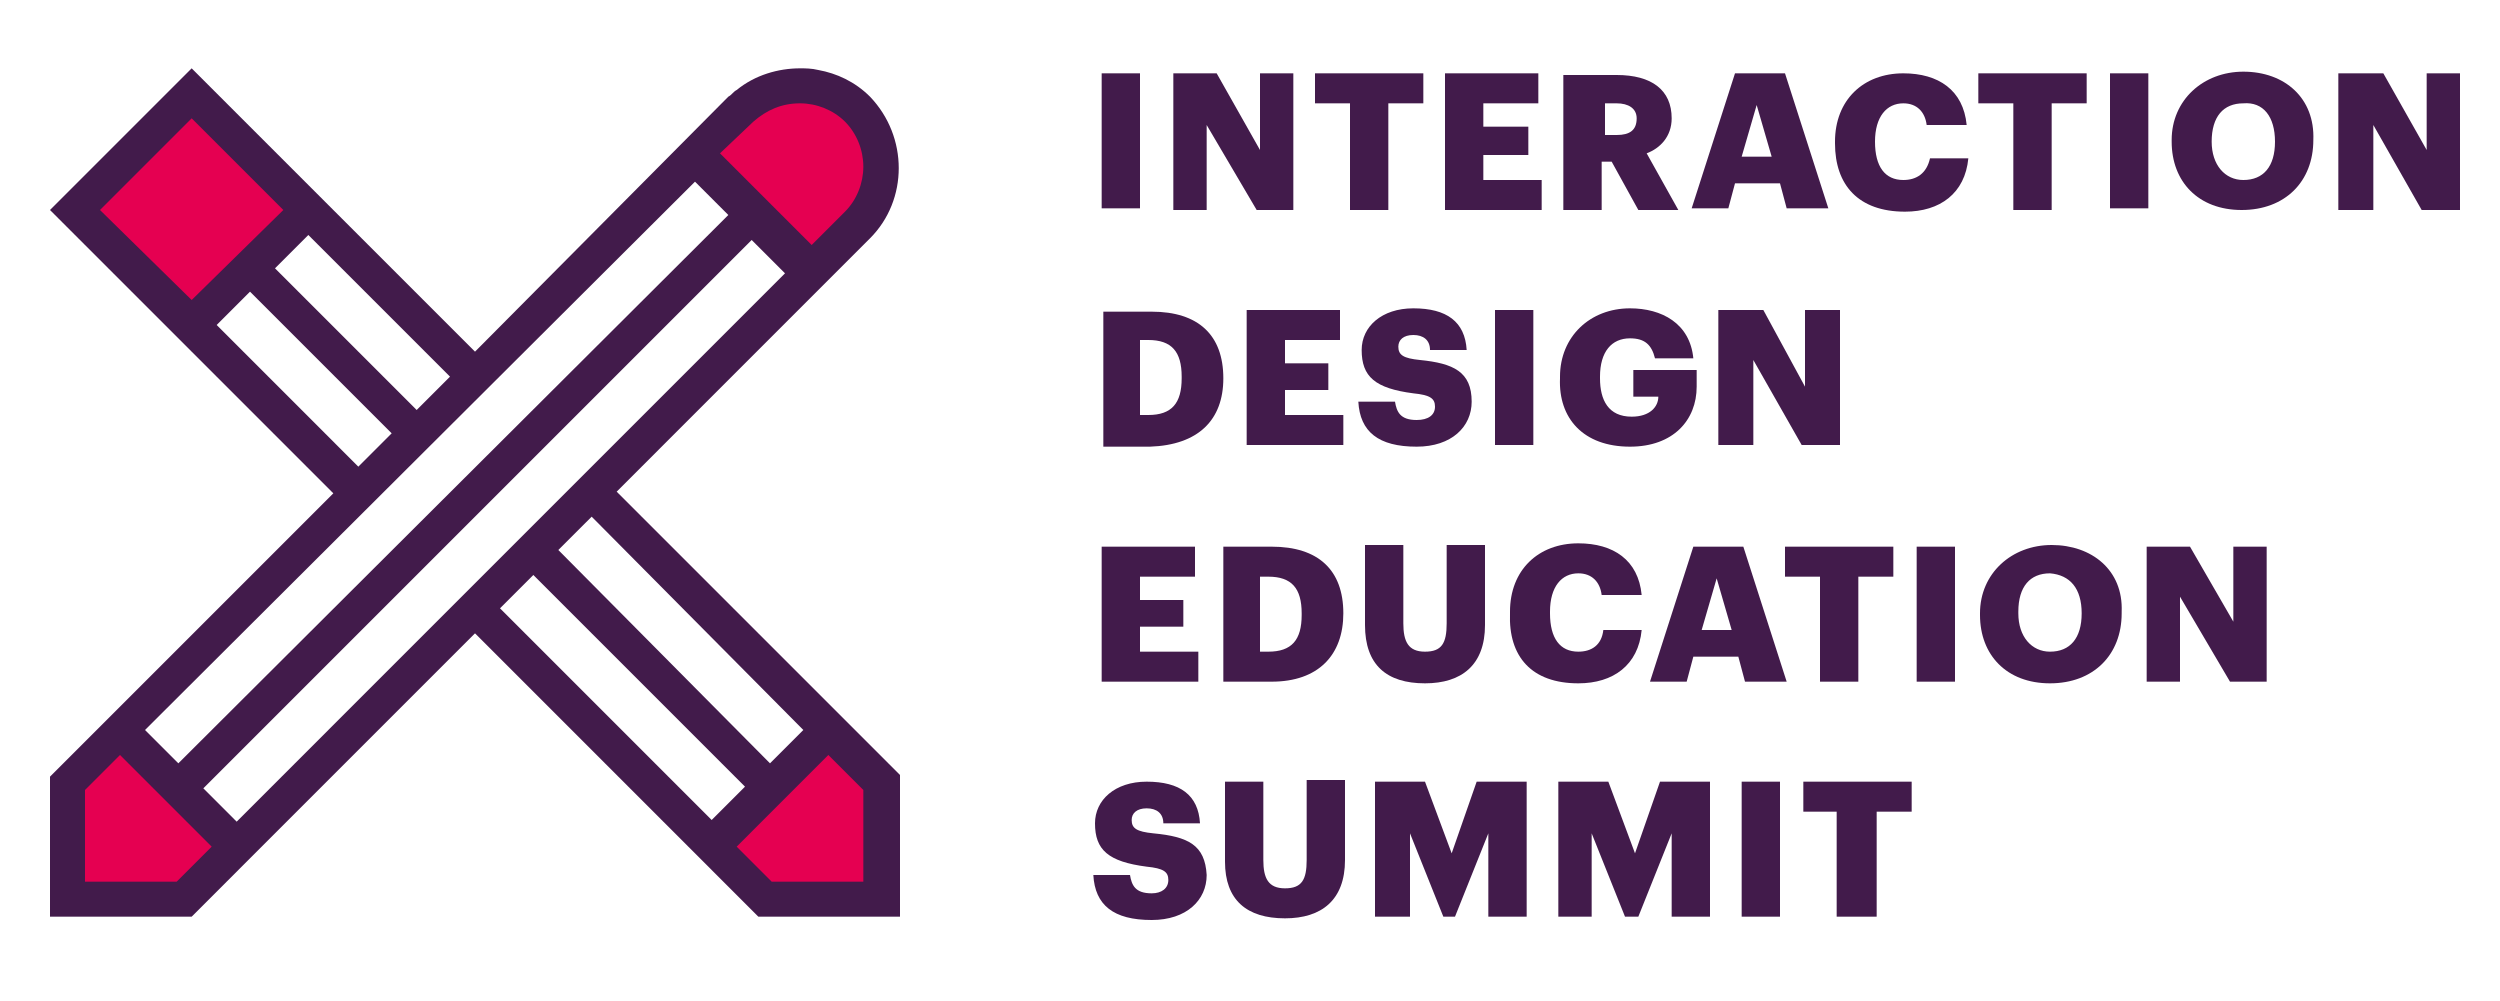
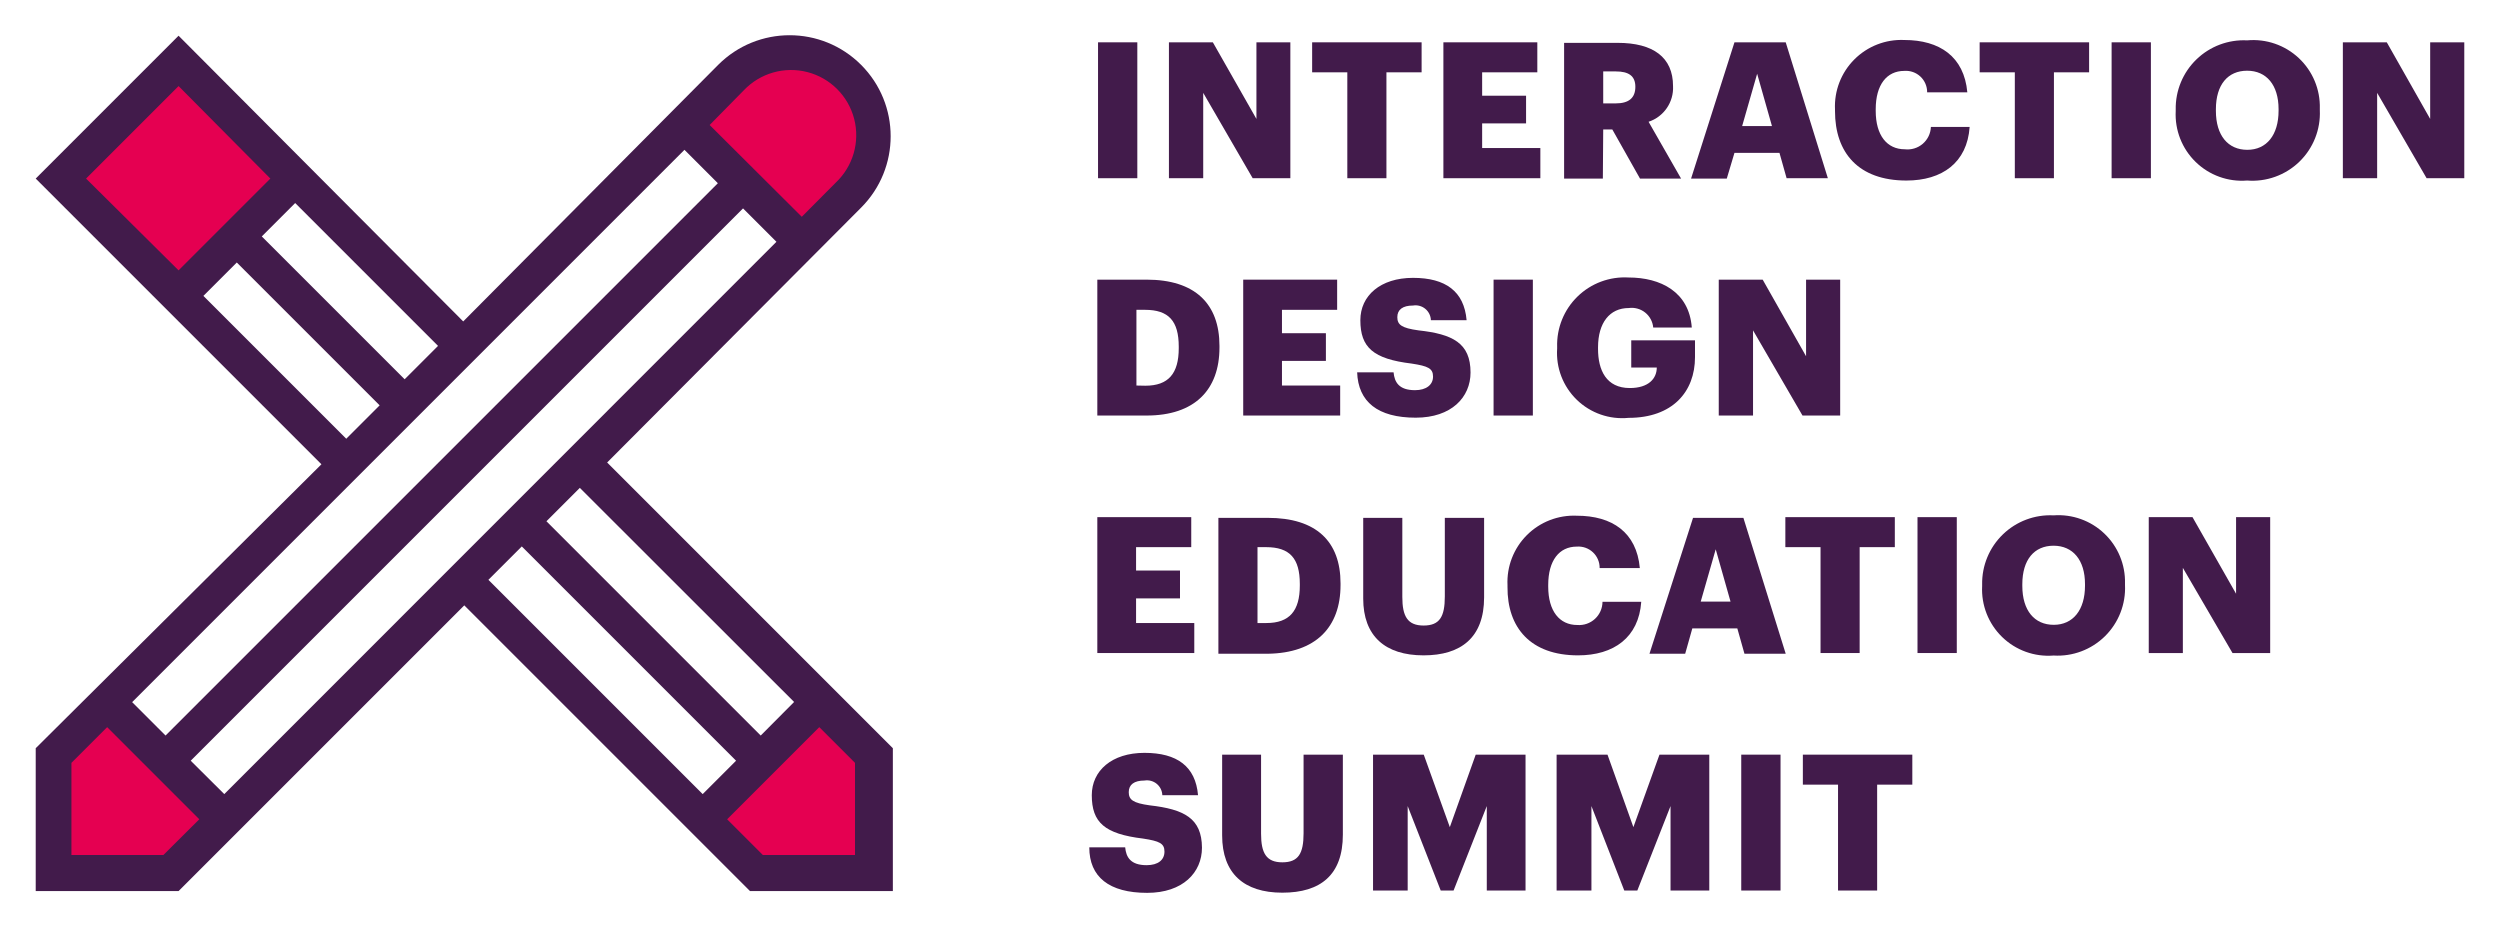
- <svg xmlns="http://www.w3.org/2000/svg" version="1.1" id="Layer_1" x="0px" y="0px" viewBox="0 0 150 60" style="enable-background:new 0 0 150 60;" xml:space="preserve">
-   <style type="text/css">
- 	.st0{fill:#E50051;}
- 	.st1{fill:#421B4B;}
- </style>
-   <g id="XMLID_2_">
-     <polygon id="XMLID_65_" class="st0" points="4.4,53.6 4.4,47.1 7.2,44.3 13.7,50.8 10.9,53.6  " />
-     <polygon id="XMLID_64_" class="st0" points="46.1,53.6 43.2,50.8 49.7,44.3 52.6,47.1 52.6,53.6  " />
-     <path id="XMLID_63_" class="st0" d="M42.2,9.4l2.5-2.5c0.9-0.9,2-1.3,3.2-1.3s2.4,0.5,3.2,1.3c1.8,1.8,1.8,4.7,0,6.5l-2.5,2.5   L42.2,9.4z" />
-     <rect id="XMLID_62_" x="6.9" y="8" transform="matrix(-0.7071 0.7071 -0.7071 -0.7071 28.5027 13.3066)" class="st0" width="9.2" height="9.2" />
-     <g id="XMLID_3_">
-       <rect id="XMLID_61_" x="66.1" y="4.4" class="st1" width="2.3" height="8.1" />
-       <polygon id="XMLID_60_" class="st1" points="72.4,7.5 75.4,12.6 77.6,12.6 77.6,4.4 75.6,4.4 75.6,9 73,4.4 70.4,4.4 70.4,12.6     72.4,12.6   " />
-       <polygon id="XMLID_59_" class="st1" points="83.3,12.6 83.3,6.2 85.4,6.2 85.4,4.4 78.9,4.4 78.9,6.2 81,6.2 81,12.6   " />
-       <polygon id="XMLID_58_" class="st1" points="92.5,10.8 89,10.8 89,9.3 91.7,9.3 91.7,7.6 89,7.6 89,6.2 92.3,6.2 92.3,4.4     86.7,4.4 86.7,12.6 92.5,12.6   " />
-       <path id="XMLID_55_" class="st1" d="M96.2,9.7h0.5l1.6,2.9h2.4l-1.9-3.4c0.8-0.3,1.5-1,1.5-2.1v0c0-1.7-1.2-2.6-3.3-2.6h-3.2v8.1    h2.3V9.7z M96.2,6.2H97c0.7,0,1.2,0.3,1.2,0.9v0c0,0.7-0.4,1-1.2,1h-0.7V6.2z" />
-       <path id="XMLID_52_" class="st1" d="M104.1,11h2.7l0.4,1.5h2.5l-2.6-8.1h-3l-2.6,8.1h2.2L104.1,11z M105.4,6.3l0.9,3.1h-1.8    L105.4,6.3z" />
-       <path id="XMLID_51_" class="st1" d="M114.2,10.8c-1.1,0-1.7-0.8-1.7-2.3V8.5c0-1.5,0.7-2.3,1.7-2.3c0.8,0,1.3,0.5,1.4,1.3h2.4    c-0.2-2.1-1.7-3.1-3.8-3.1c-2.4,0-4.1,1.6-4.1,4.1v0.1c0,2.5,1.4,4.1,4.2,4.1c2.1,0,3.6-1.1,3.8-3.2h-2.3    C115.6,10.4,115,10.8,114.2,10.8z" />
-       <polygon id="XMLID_50_" class="st1" points="120.8,12.6 123.1,12.6 123.1,6.2 125.2,6.2 125.2,4.4 118.7,4.4 118.7,6.2 120.8,6.2       " />
-       <rect id="XMLID_49_" x="126.6" y="4.4" class="st1" width="2.3" height="8.1" />
-       <path id="XMLID_46_" class="st1" d="M134.6,4.3c-2.4,0-4.3,1.7-4.3,4.1v0.1c0,2.4,1.6,4.1,4.2,4.1c2.6,0,4.3-1.7,4.3-4.2V8.4    C138.9,5.9,137.1,4.3,134.6,4.3z M136.5,8.5c0,1.5-0.7,2.3-1.9,2.3c-1.1,0-1.9-0.9-1.9-2.3V8.5c0-1.5,0.7-2.3,1.9-2.3    C135.8,6.1,136.5,7,136.5,8.5L136.5,8.5z" />
-       <polygon id="XMLID_45_" class="st1" points="145.6,4.4 145.6,9 143,4.4 140.3,4.4 140.3,12.6 142.4,12.6 142.4,7.5 145.3,12.6     147.6,12.6 147.6,4.4   " />
-       <path id="XMLID_42_" class="st1" d="M73.4,22.7L73.4,22.7c0-2.6-1.5-4-4.3-4h-2.9v8.1H69C71.9,26.7,73.4,25.2,73.4,22.7z     M68.4,24.9v-4.5h0.5c1.4,0,2,0.7,2,2.2v0.1c0,1.5-0.6,2.2-2,2.2H68.4z" />
-       <polygon id="XMLID_41_" class="st1" points="80.4,20.4 80.4,18.6 74.8,18.6 74.8,26.7 80.6,26.7 80.6,24.9 77.1,24.9 77.1,23.4     79.7,23.4 79.7,21.8 77.1,21.8 77.1,20.4   " />
-       <path id="XMLID_40_" class="st1" d="M85,25.2c-1,0-1.2-0.5-1.3-1.1h-2.2c0.1,1.8,1.2,2.7,3.5,2.7c2.1,0,3.3-1.2,3.3-2.7    c0-1.8-1.1-2.3-3.1-2.5c-1-0.1-1.3-0.3-1.3-0.8c0-0.4,0.3-0.7,0.9-0.7c0.6,0,1,0.3,1,0.9h2.2c-0.1-1.7-1.2-2.5-3.2-2.5    c-1.9,0-3.1,1.1-3.1,2.5c0,1.6,0.8,2.3,3.1,2.6c1,0.1,1.3,0.3,1.3,0.8C86.1,24.9,85.7,25.2,85,25.2z" />
-       <rect id="XMLID_39_" x="89.7" y="18.6" class="st1" width="2.3" height="8.1" />
-       <path id="XMLID_38_" class="st1" d="M97.8,26.8c2.6,0,4-1.6,4-3.6v-1h-3.8v1.6h1.5c0,0.6-0.5,1.2-1.6,1.2c-1.4,0-1.9-1-1.9-2.3    v-0.1c0-1.5,0.7-2.3,1.8-2.3c0.9,0,1.3,0.4,1.5,1.2h2.3c-0.2-2.1-1.9-3-3.8-3c-2.4,0-4.2,1.7-4.2,4.1v0.1    C93.5,25.1,95,26.8,97.8,26.8z" />
-       <polygon id="XMLID_37_" class="st1" points="108.3,23.2 105.8,18.6 103.1,18.6 103.1,26.7 105.2,26.7 105.2,21.6 108.1,26.7     110.4,26.7 110.4,18.6 108.3,18.6   " />
-       <polygon id="XMLID_36_" class="st1" points="71.9,39.1 68.4,39.1 68.4,37.6 71,37.6 71,36 68.4,36 68.4,34.6 71.7,34.6 71.7,32.8     66.1,32.8 66.1,40.9 71.9,40.9   " />
-       <path id="XMLID_33_" class="st1" d="M80.6,36.8L80.6,36.8c0-2.6-1.5-4-4.3-4h-2.9v8.1h2.9C79.1,40.9,80.6,39.3,80.6,36.8z     M75.6,39.1v-4.5h0.5c1.4,0,2,0.7,2,2.2v0.1c0,1.5-0.6,2.2-2,2.2H75.6z" />
-       <path id="XMLID_32_" class="st1" d="M85.5,41c2.2,0,3.6-1.1,3.6-3.5v-4.8h-2.3v4.7c0,1.2-0.3,1.7-1.3,1.7c-1,0-1.3-0.6-1.3-1.7    v-4.7h-2.3v4.8C81.9,39.9,83.2,41,85.5,41z" />
-       <path id="XMLID_31_" class="st1" d="M94.7,41c2.1,0,3.6-1.1,3.8-3.2h-2.3c-0.1,0.9-0.7,1.3-1.5,1.3c-1.1,0-1.7-0.8-1.7-2.3v-0.1    c0-1.5,0.7-2.3,1.7-2.3c0.8,0,1.3,0.5,1.4,1.3h2.4c-0.2-2.1-1.7-3.1-3.8-3.1c-2.4,0-4.1,1.6-4.1,4.1v0.1    C90.5,39.4,91.9,41,94.7,41z" />
-       <path id="XMLID_28_" class="st1" d="M101.6,32.8L99,40.9h2.2l0.4-1.5h2.7l0.4,1.5h2.5l-2.6-8.1H101.6z M102.1,37.8l0.9-3.1    l0.9,3.1H102.1z" />
-       <polygon id="XMLID_27_" class="st1" points="111.5,40.9 111.5,34.6 113.6,34.6 113.6,32.8 107.1,32.8 107.1,34.6 109.2,34.6     109.2,40.9   " />
-       <rect id="XMLID_26_" x="115" y="32.8" class="st1" width="2.3" height="8.1" />
-       <path id="XMLID_23_" class="st1" d="M123.1,32.7c-2.4,0-4.3,1.7-4.3,4.1v0.1c0,2.4,1.6,4.1,4.2,4.1c2.6,0,4.3-1.7,4.3-4.2v-0.1    C127.4,34.2,125.5,32.7,123.1,32.7z M124.9,36.8c0,1.5-0.7,2.3-1.9,2.3c-1.1,0-1.9-0.9-1.9-2.3v-0.1c0-1.5,0.7-2.3,1.9-2.3    C124.2,34.5,124.9,35.3,124.9,36.8L124.9,36.8z" />
-       <polygon id="XMLID_22_" class="st1" points="134,37.3 131.4,32.8 128.8,32.8 128.8,40.9 130.8,40.9 130.8,35.8 133.8,40.9     136,40.9 136,32.8 134,32.8   " />
-       <path id="XMLID_21_" class="st1" d="M69.2,50c-1-0.1-1.3-0.3-1.3-0.8c0-0.4,0.3-0.7,0.9-0.7c0.6,0,1,0.3,1,0.9h2.2    c-0.1-1.7-1.2-2.5-3.2-2.5c-1.9,0-3.1,1.1-3.1,2.5c0,1.6,0.8,2.3,3.1,2.6c1,0.1,1.3,0.3,1.3,0.8c0,0.5-0.4,0.8-1,0.8    c-1,0-1.2-0.5-1.3-1.1h-2.2c0.1,1.8,1.2,2.7,3.5,2.7c2.1,0,3.3-1.2,3.3-2.7C72.3,50.7,71.3,50.2,69.2,50z" />
-       <path id="XMLID_20_" class="st1" d="M78.4,51.6c0,1.2-0.3,1.7-1.3,1.7c-1,0-1.3-0.6-1.3-1.7v-4.7h-2.3v4.8c0,2.3,1.3,3.4,3.6,3.4    c2.2,0,3.6-1.1,3.6-3.5v-4.8h-2.3V51.6z" />
-       <polygon id="XMLID_19_" class="st1" points="87.1,51.2 85.5,46.9 82.5,46.9 82.5,55 84.6,55 84.6,50 86.6,55 87.3,55 89.3,50     89.3,55 91.6,55 91.6,46.9 88.6,46.9   " />
-       <polygon id="XMLID_18_" class="st1" points="98.1,51.2 96.5,46.9 93.5,46.9 93.5,55 95.5,55 95.5,50 97.5,55 98.3,55 100.3,50     100.3,55 102.6,55 102.6,46.9 99.6,46.9   " />
-       <rect id="XMLID_17_" x="104.5" y="46.9" class="st1" width="2.3" height="8.1" />
-       <polygon id="XMLID_16_" class="st1" points="108.2,48.7 110.2,48.7 110.2,55 112.6,55 112.6,48.7 114.7,48.7 114.7,46.9     108.2,46.9   " />
-       <path id="XMLID_4_" class="st1" d="M52.2,14.3c2.3-2.3,2.3-6.1,0-8.5c-0.9-0.9-2-1.4-3.1-1.6c-0.4-0.1-0.8-0.1-1.1-0.1    c-1.3,0-2.7,0.4-3.8,1.3c-0.2,0.1-0.3,0.3-0.5,0.4L28.5,21.1l-17-17L3,12.6l17,17l-17,17V55h8.5l17-17l17,17H54v-8.5l-17-17    L52.2,14.3z M45.2,7.3C46,6.6,46.9,6.2,48,6.2c1,0,2,0.4,2.7,1.1c0.7,0.7,1.1,1.7,1.1,2.7c0,1-0.4,2-1.1,2.7l-2,2l-5.5-5.5    L45.2,7.3z M27,22.6l-2,2l-8.5-8.5l2-2L27,22.6z M6,12.6l5.5-5.5l5.5,5.5L11.5,18L6,12.6z M13,19.5l2-2l8.5,8.5l-2,2L13,19.5z     M41.7,10.9l2,2L10.7,45.8l-2-2L41.7,10.9z M10.6,52.9H5.1v-5.5l2.1-2.1l5.5,5.5L10.6,52.9z M14.2,49.3l-2-2l32.9-32.9l2,2    L14.2,49.3z M30,36.5l2-2l12.7,12.7l-2,2L30,36.5z M51.8,47.4v5.5h-5.5l-2.1-2.1l5.5-5.5L51.8,47.4z M48.2,43.8l-2,2L33.5,33l2-2    L48.2,43.8z" />
-     </g>
+ <svg xmlns="http://www.w3.org/2000/svg" id="Calque_1" data-name="Calque 1" viewBox="0 0 140 52">
+   <defs>
+     <style>.cls-1{fill:#e50051;}.cls-2{fill:#421b4b;}</style>
+   </defs>
+   <g id="edu-summit">
+     <polygon class="cls-1" points="3.33 48.55 3.33 42.45 5.99 39.79 12.09 45.89 9.43 48.55 3.33 48.55" />
+     <polygon class="cls-1" points="42.45 48.55 39.79 45.89 45.89 39.79 48.55 42.45 48.55 48.55 42.45 48.55" />
+     <path class="cls-1" d="M38.8,7l2.38-2.38a4.31,4.31,0,0,1,6.1,6.1L44.9,13.08Z" />
+     <rect class="cls-1" x="5.67" y="5.67" width="8.62" height="8.62" transform="translate(-4.13 9.98) rotate(-45)" />
+     <rect class="cls-2" x="61.49" y="2.37" width="2.2" height="7.61" />
+     <polygon class="cls-2" points="67.38 5.2 70.15 9.98 72.26 9.98 72.26 2.37 70.36 2.37 70.36 6.66 67.92 2.37 65.46 2.37 65.46 9.98 67.38 9.98 67.38 5.2" />
+     <polygon class="cls-2" points="77.64 9.98 77.64 4.05 79.61 4.05 79.61 2.37 73.48 2.37 73.48 4.05 75.45 4.05 75.45 9.98 77.64 9.98" />
+     <polygon class="cls-2" points="86.26 8.29 83 8.29 83 6.91 85.46 6.91 85.46 5.36 83 5.36 83 4.05 86.09 4.05 86.09 2.37 80.83 2.37 80.83 9.98 86.26 9.98 86.26 8.29" />
+     <path class="cls-2" d="M89.78,7.25h.51L91.84,10h2.3L92.32,6.82a2,2,0,0,0,1.37-2v0c0-1.61-1.11-2.42-3.1-2.42h-3V10h2.17Zm0-3.25h.71c.7,0,1.09.24,1.09.86v0c0,.62-.36.93-1.1.93h-.7Z" />
+     <path class="cls-2" d="M97.13,8.56h2.52l.4,1.42h2.31L100,2.37H97.13L94.7,10h2ZM98.4,4.13l.83,2.93H97.56Z" />
+     <path class="cls-2" d="M106.67,8.36c-1,0-1.63-.78-1.63-2.15V6.12c0-1.38.62-2.15,1.6-2.15a1.19,1.19,0,0,1,1.28,1.2h2.25c-.18-2-1.55-2.93-3.53-2.93a3.72,3.72,0,0,0-3.88,3.89v.09c0,2.33,1.31,3.89,4,3.89,2,0,3.4-1,3.54-3h-2.17A1.31,1.31,0,0,1,106.67,8.36Z" />
+     <polygon class="cls-2" points="112.83 9.98 115.02 9.98 115.02 4.05 116.99 4.05 116.99 2.37 110.86 2.37 110.86 4.05 112.83 4.05 112.83 9.98" />
+     <rect class="cls-2" x="118.25" y="2.37" width="2.2" height="7.61" />
+     <path class="cls-2" d="M125.84,2.26a3.81,3.81,0,0,0-4,3.87v.09a3.71,3.71,0,0,0,4,3.89,3.78,3.78,0,0,0,4.07-3.94V6.08A3.73,3.73,0,0,0,125.84,2.26Zm1.76,3.94c0,1.36-.67,2.19-1.75,2.19s-1.76-.8-1.76-2.18V6.12c0-1.38.67-2.16,1.75-2.16s1.76.8,1.76,2.15Z" />
+     <polygon class="cls-2" points="136.09 2.37 136.09 6.66 133.66 2.37 131.2 2.37 131.2 9.98 133.12 9.98 133.12 5.2 135.89 9.98 138 9.98 138 2.37 136.09 2.37" />
+     <path class="cls-2" d="M68.29,19.46v-.09c0-2.36-1.37-3.71-4.08-3.71H61.45v7.61h2.76C66.89,23.27,68.29,21.84,68.29,19.46Zm-4.65,2.13V17.35h.48c1.32,0,1.89.62,1.89,2.06v.09c0,1.42-.58,2.1-1.87,2.1Z" />
+     <polygon class="cls-2" points="74.88 17.35 74.88 15.66 69.62 15.66 69.62 23.27 75.05 23.27 75.05 21.59 71.79 21.59 71.79 20.21 74.25 20.21 74.25 18.66 71.79 18.66 71.79 17.35 74.88 17.35" />
+     <path class="cls-2" d="M79.24,21.85c-.9,0-1.15-.45-1.2-1H76c.06,1.65,1.15,2.54,3.28,2.54,2,0,3.07-1.14,3.07-2.53,0-1.65-1-2.15-2.92-2.36-.95-.13-1.18-.32-1.18-.74s.3-.65.88-.65a.86.86,0,0,1,1,.82h2c-.14-1.61-1.17-2.37-3-2.37s-2.95,1-2.95,2.37c0,1.53.72,2.17,2.87,2.43.92.14,1.2.27,1.2.73S79.87,21.85,79.24,21.85Z" />
+     <rect class="cls-2" x="83.64" y="15.66" width="2.2" height="7.61" />
+     <path class="cls-2" d="M91.2,23.4c2.46,0,3.72-1.46,3.72-3.4v-.94H91.35v1.52h1.43c0,.61-.45,1.15-1.51,1.15-1.32,0-1.78-1-1.78-2.19v-.09c0-1.37.65-2.2,1.72-2.2a1.21,1.21,0,0,1,1.37,1.09h2.16c-.15-2-1.75-2.8-3.54-2.8a3.78,3.78,0,0,0-4,3.89v.09A3.65,3.65,0,0,0,91.2,23.4Z" />
+     <polygon class="cls-2" points="101.14 19.95 98.71 15.66 96.25 15.66 96.25 23.27 98.17 23.27 98.17 18.5 100.94 23.27 103.05 23.27 103.05 15.66 101.14 15.66 101.14 19.95" />
+     <polygon class="cls-2" points="66.88 34.89 63.62 34.89 63.62 33.51 66.08 33.51 66.08 31.95 63.62 31.95 63.62 30.64 66.71 30.64 66.71 28.96 61.45 28.96 61.45 36.57 66.88 36.57 66.88 34.89" />
+     <path class="cls-2" d="M75.07,32.76v-.09C75.07,30.31,73.7,29,71,29H68.23v7.61H71C73.67,36.57,75.07,35.14,75.07,32.76Zm-4.65,2.13V30.64h.48c1.32,0,1.89.62,1.89,2.06v.09c0,1.42-.58,2.1-1.87,2.1Z" />
+     <path class="cls-2" d="M79.72,36.7c2.1,0,3.39-1,3.39-3.25V29h-2.2v4.4c0,1.14-.29,1.63-1.19,1.63s-1.19-.52-1.19-1.6V29H76.34v4.52C76.34,35.62,77.57,36.7,79.72,36.7Z" />
+     <path class="cls-2" d="M88.37,36.7c2,0,3.4-1,3.54-3H89.74A1.31,1.31,0,0,1,88.33,35c-1,0-1.63-.78-1.63-2.15v-.09c0-1.38.62-2.15,1.6-2.15a1.19,1.19,0,0,1,1.28,1.2h2.25c-.18-2-1.55-2.93-3.53-2.93a3.72,3.72,0,0,0-3.88,3.89v.09C84.4,35.15,85.71,36.7,88.37,36.7Z" />
+     <path class="cls-2" d="M94.81,29l-2.44,7.61h2l.4-1.42h2.52l.4,1.42h2.31L97.63,29Zm.43,4.69.84-2.93.83,2.93Z" />
+     <polygon class="cls-2" points="104.14 36.57 104.14 30.64 106.11 30.64 106.11 28.96 99.98 28.96 99.98 30.64 101.95 30.64 101.95 36.57 104.14 36.57" />
+     <rect class="cls-2" x="107.38" y="28.96" width="2.2" height="7.61" />
+     <path class="cls-2" d="M115,28.86a3.81,3.81,0,0,0-4,3.87v.09a3.71,3.71,0,0,0,4,3.89A3.78,3.78,0,0,0,119,32.76v-.09A3.73,3.73,0,0,0,115,28.86Zm1.76,3.94c0,1.36-.67,2.19-1.75,2.19s-1.76-.8-1.76-2.18v-.09c0-1.38.67-2.16,1.75-2.16s1.76.8,1.76,2.15Z" />
+     <polygon class="cls-2" points="125.22 33.25 122.78 28.96 120.33 28.96 120.33 36.57 122.24 36.57 122.24 31.8 125.02 36.57 127.13 36.57 127.13 28.96 125.22 28.96 125.22 33.25" />
+     <path class="cls-2" d="M64.39,45.1c-.95-.13-1.18-.32-1.18-.74s.3-.65.88-.65a.86.86,0,0,1,1,.82h2c-.14-1.61-1.17-2.37-3-2.37s-2.95,1-2.95,2.37c0,1.53.72,2.17,2.87,2.43.92.14,1.2.27,1.2.73s-.35.76-1,.76c-.9,0-1.15-.45-1.2-1H61C61,49.11,62.11,50,64.24,50c2,0,3.07-1.14,3.07-2.53C67.3,45.82,66.31,45.32,64.39,45.1Z" />
+     <path class="cls-2" d="M73,46.66c0,1.14-.29,1.63-1.19,1.63s-1.19-.52-1.19-1.6V42.26H68.44v4.52c0,2.13,1.22,3.21,3.37,3.21s3.39-1,3.39-3.25V42.26H73Z" />
+     <polygon class="cls-2" points="81.19 46.32 79.73 42.26 76.89 42.26 76.89 49.87 78.83 49.87 78.83 45.14 80.68 49.87 81.4 49.87 83.26 45.14 83.26 49.87 85.43 49.87 85.43 42.26 82.64 42.26 81.19 46.32" />
+     <polygon class="cls-2" points="91.47 46.32 90.02 42.26 87.17 42.26 87.17 49.87 89.12 49.87 89.12 45.14 90.96 49.87 91.69 49.87 93.55 45.14 93.55 49.87 95.72 49.87 95.72 42.26 92.93 42.26 91.47 46.32" />
+     <rect class="cls-2" x="97.51" y="42.26" width="2.2" height="7.61" />
+     <polygon class="cls-2" points="100.96 43.94 102.93 43.94 102.93 49.87 105.12 49.87 105.12 43.94 107.09 43.94 107.09 42.26 100.96 42.26 100.96 43.94" />
+     <path class="cls-2" d="M48.22,11.63a5.64,5.64,0,1,0-8-8L25.94,18,10,2,2,10l16,16L2,41.9v8h8l16-16,16,16h8v-8l-16-16ZM41.65,5.06a3.65,3.65,0,1,1,5.16,5.16L44.9,12.14,39.74,7ZM24.53,19.37l-1.87,1.87-8-8,1.87-1.87ZM4.82,10,10,4.82,15.14,10,10,15.14Zm6.57,6.57,1.87-1.87,8,8-1.87,1.87ZM38.33,8.39l1.87,1.87L9.27,41.19,7.4,39.32ZM9.15,47.88H4V42.72l2-2,5.16,5.16Zm3.41-3.41L10.68,42.6,41.61,11.67l1.87,1.87Zm14.79-12,1.87-1.87,12,12-1.87,1.87ZM47.88,42.72v5.16H42.72l-2-2,5.16-5.16Zm-3.41-3.41L42.6,41.19l-12-12,1.87-1.87Z" />
  </g>
</svg>
